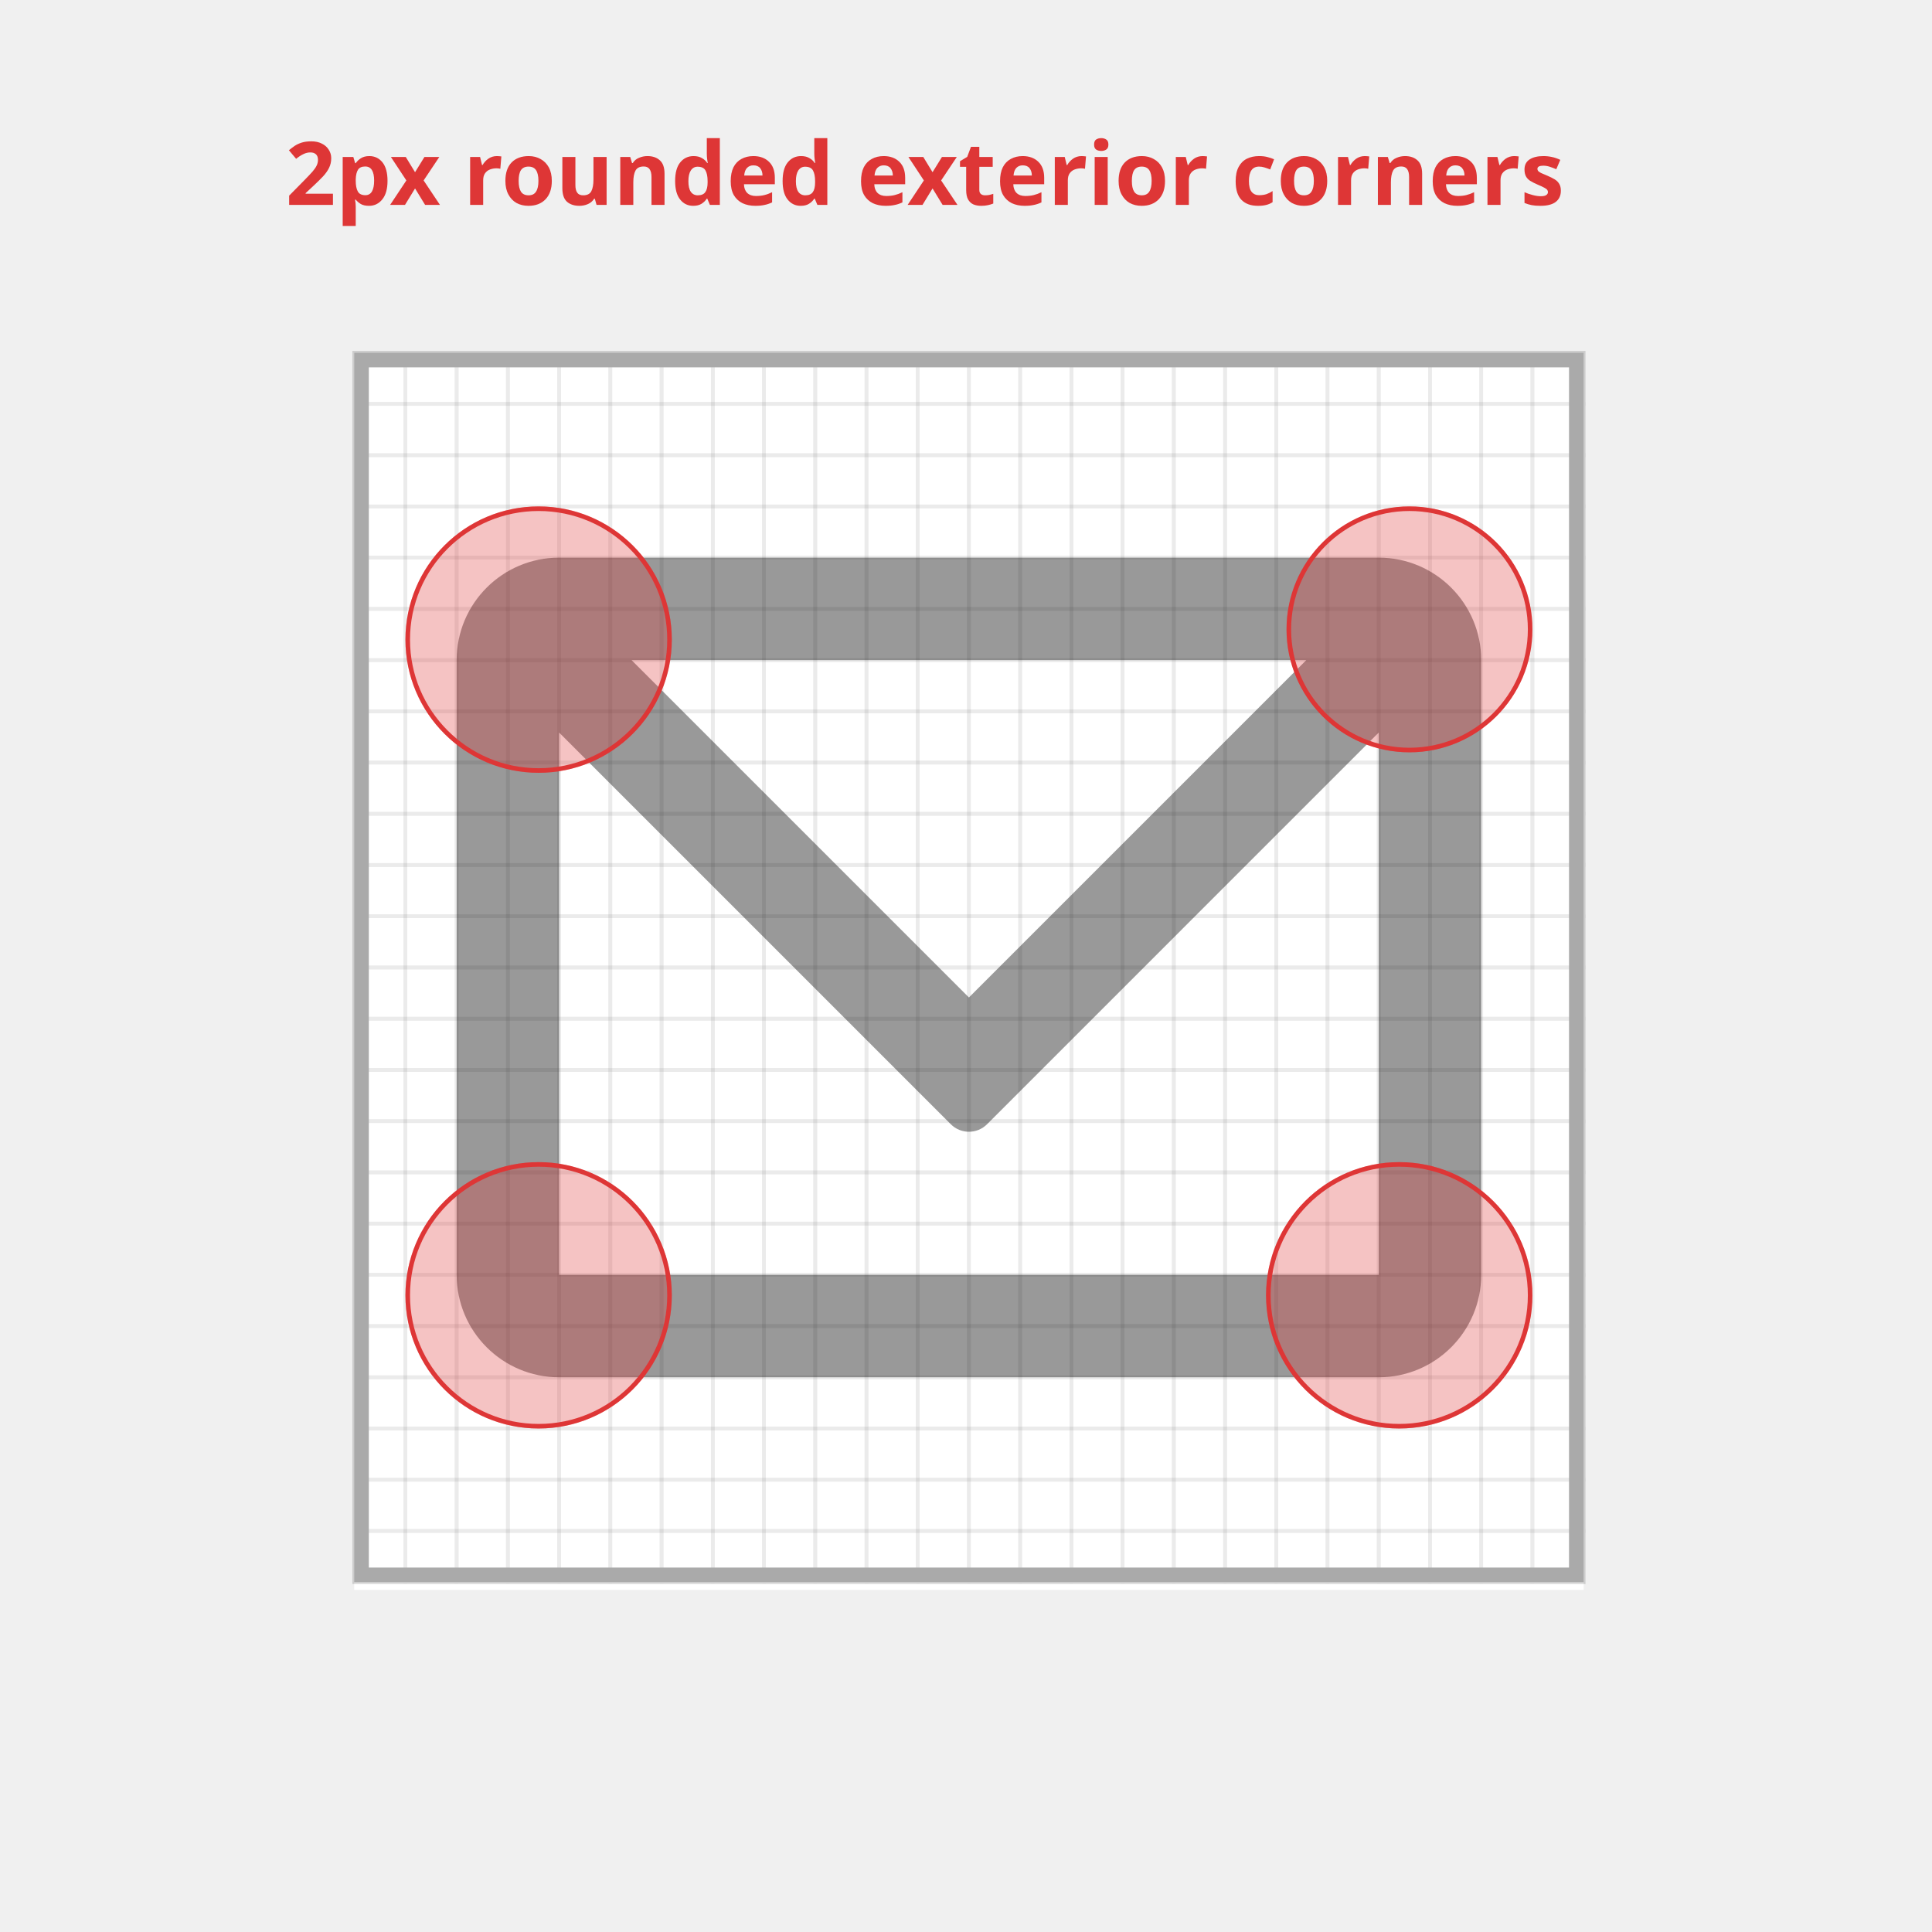
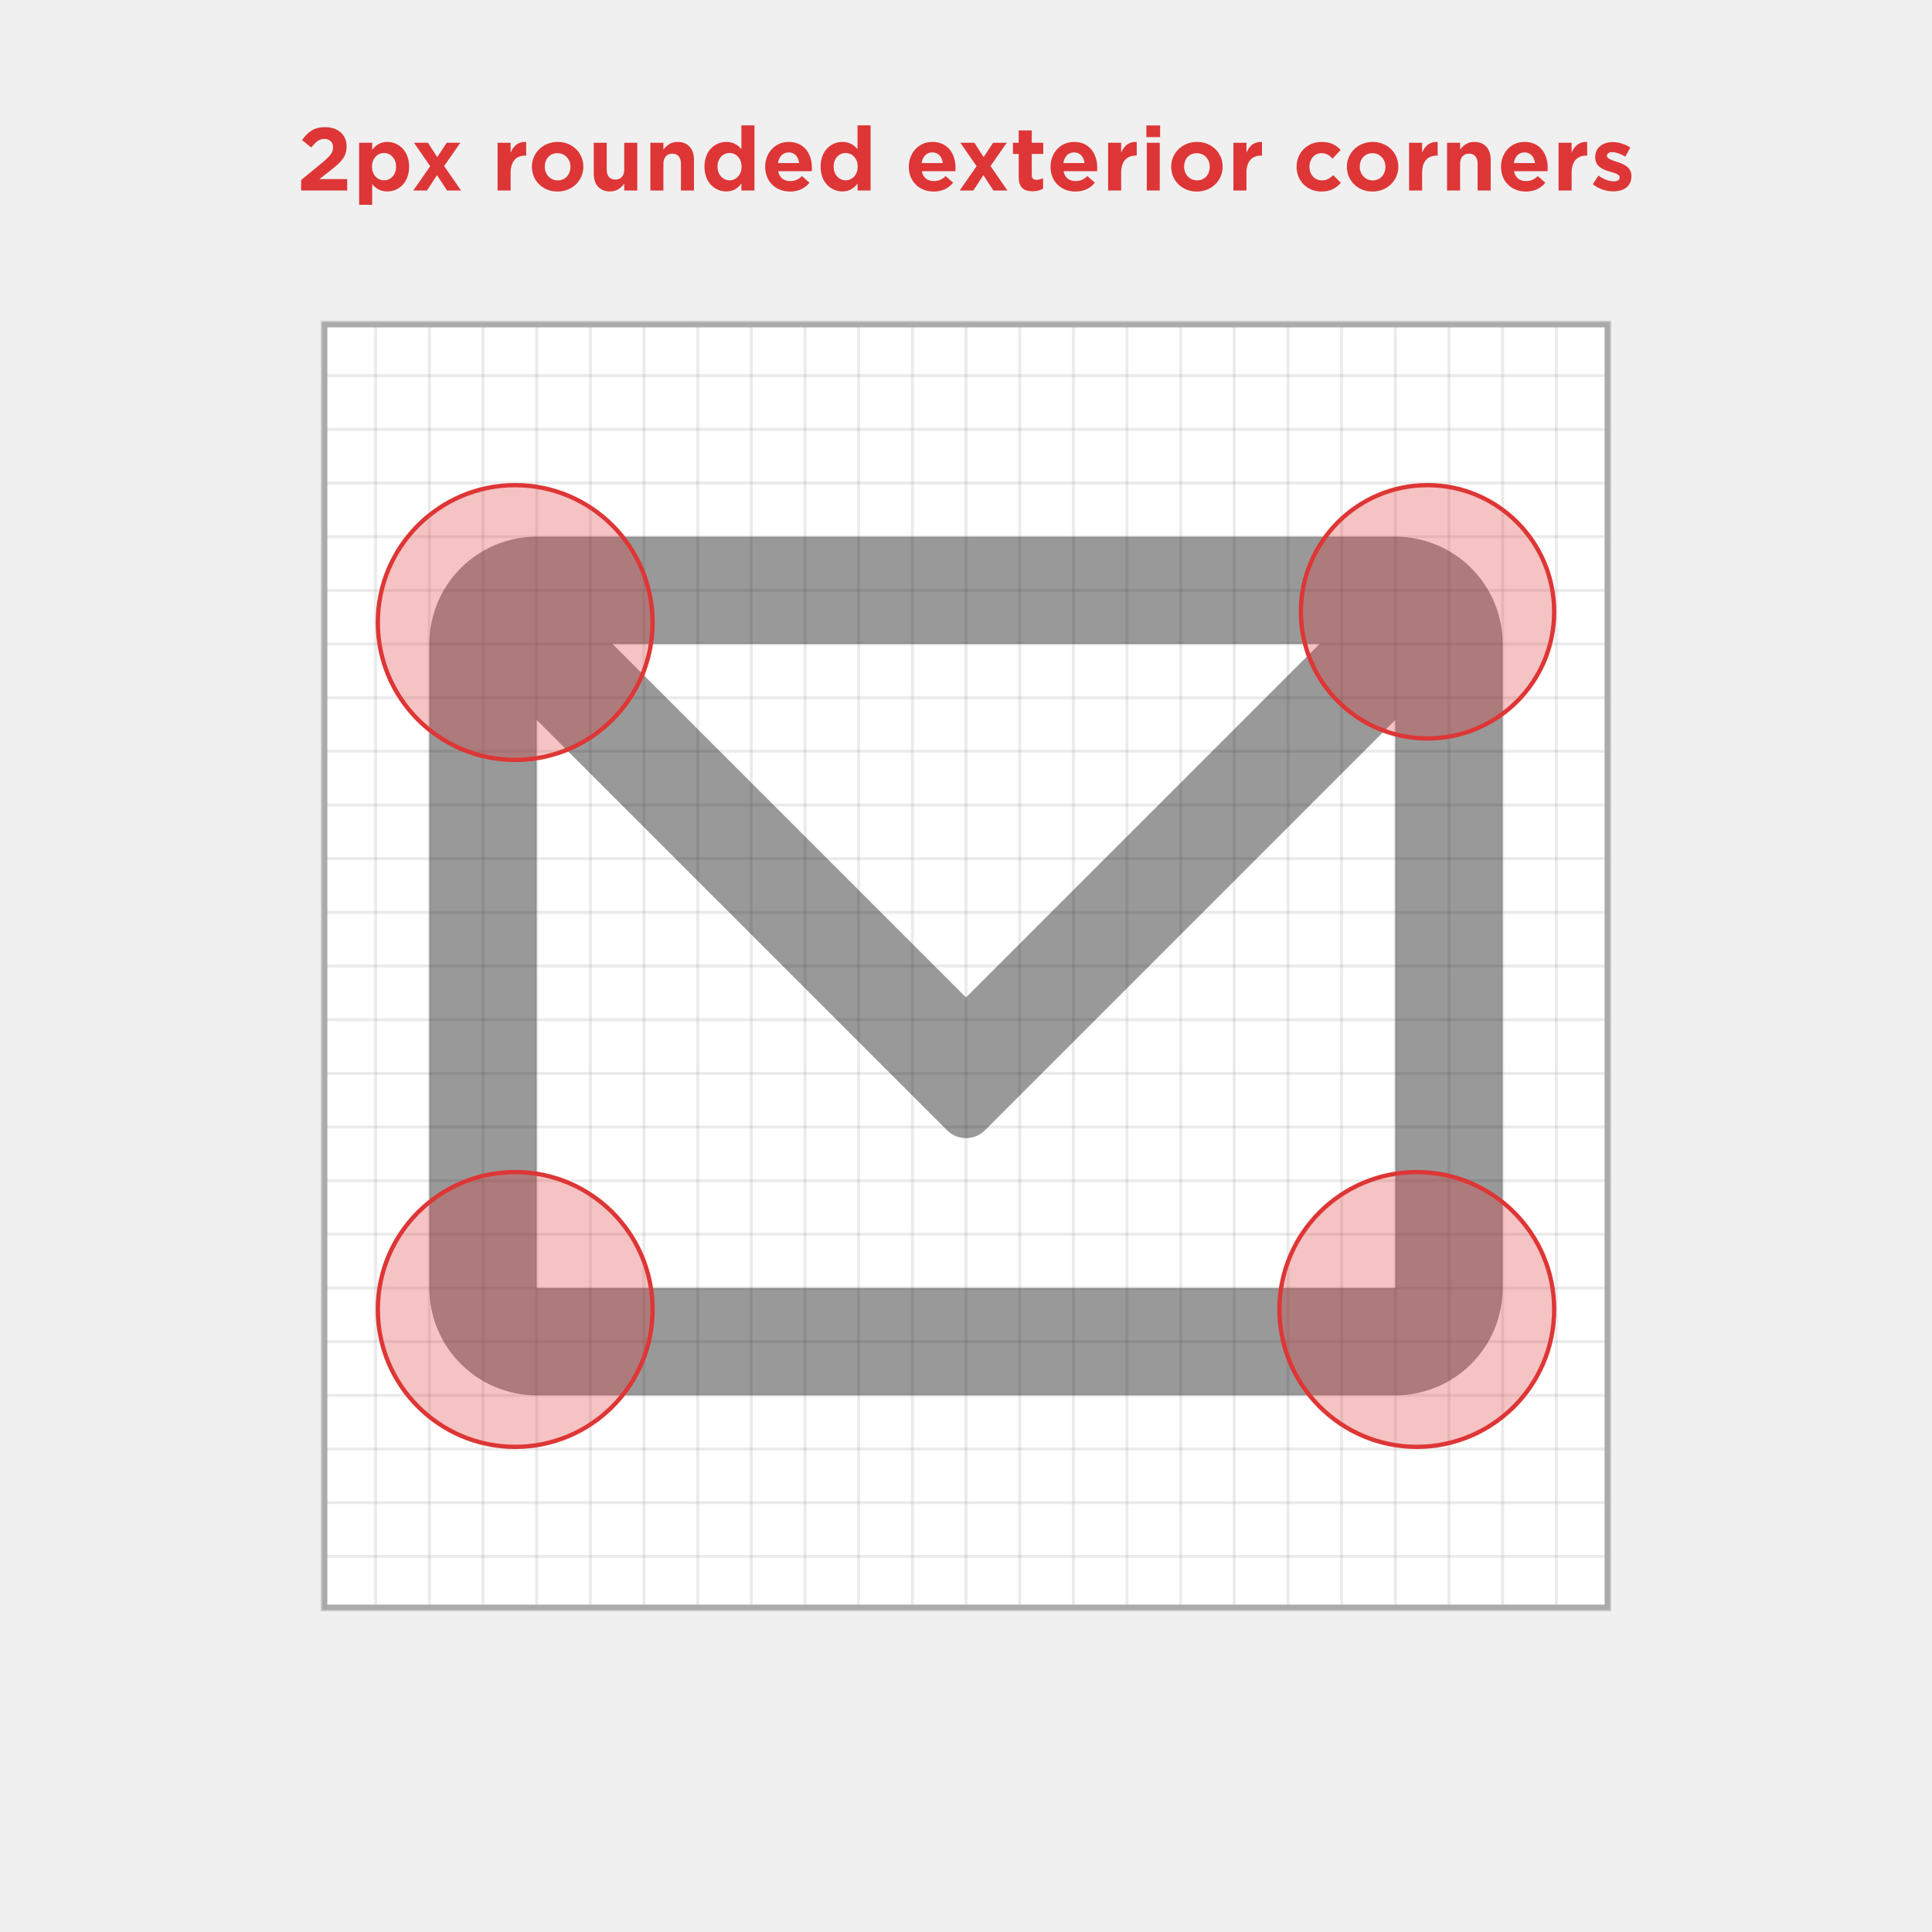
- <svg xmlns="http://www.w3.org/2000/svg" xmlns:xlink="http://www.w3.org/1999/xlink" width="264" height="264" viewBox="0 0 264 264">
-   <defs>
-     <circle id="avoid-1-a" cx="35.6" cy="18.4" r="18.2" />
-     <circle id="avoid-1-b" cx="154.6" cy="17" r="16.8" />
-     <circle id="avoid-1-c" cx="35.6" cy="108" r="18.2" />
-     <circle id="avoid-1-d" cx="153.2" cy="108" r="18.2" />
-   </defs>
-   <g fill="none" fill-rule="evenodd" transform="translate(38 48)">
-     <g transform="translate(10.4 .2)">
-       <rect width="168" height="169.05" fill="#FFF" />
-       <g stroke="#000" stroke-width=".5" opacity=".4">
-         <g opacity=".2">
-           <rect width="7" height="168" x="161" />
-           <rect width="7" height="168" x="154" />
-           <rect width="7" height="168" x="147" />
-           <rect width="7" height="168" x="140" />
-           <rect width="7" height="168" x="133" />
-           <rect width="7" height="168" x="126" />
-           <rect width="7" height="168" x="119" />
-           <rect width="7" height="168" x="112" />
-           <rect width="7" height="168" x="105" />
-           <rect width="7" height="168" x="98" />
-           <rect width="7" height="168" x="91" />
-           <rect width="7" height="168" x="84" />
-           <rect width="7" height="168" x="77" />
-           <rect width="7" height="168" x="70" />
-           <rect width="7" height="168" x="63" />
-           <rect width="7" height="168" x="56" />
-           <rect width="7" height="168" x="49" />
-           <rect width="7" height="168" x="42" />
-           <rect width="7" height="168" x="35" />
-           <rect width="7" height="168" x="28" />
-           <rect width="7" height="168" x="21" />
-           <rect width="7" height="168" x="14" />
-           <rect width="7" height="168" x="7" />
-           <rect width="7" height="168" />
-         </g>
-         <g opacity=".2" transform="rotate(90 84 84)">
-           <rect width="7" height="168" x="161" />
-           <rect width="7" height="168" x="154" />
-           <rect width="7" height="168" x="147" />
-           <rect width="7" height="168" x="140" />
-           <rect width="7" height="168" x="133" />
-           <rect width="7" height="168" x="126" />
-           <rect width="7" height="168" x="119" />
-           <rect width="7" height="168" x="112" />
-           <rect width="7" height="168" x="105" />
-           <rect width="7" height="168" x="98" />
-           <rect width="7" height="168" x="91" />
-           <rect width="7" height="168" x="84" />
-           <rect width="7" height="168" x="77" />
-           <rect width="7" height="168" x="70" />
-           <rect width="7" height="168" x="63" />
-           <rect width="7" height="168" x="56" />
-           <rect width="7" height="168" x="49" />
-           <rect width="7" height="168" x="42" />
-           <rect width="7" height="168" x="35" />
-           <rect width="7" height="168" x="28" />
-           <rect width="7" height="168" x="21" />
-           <rect width="7" height="168" x="14" />
-           <rect width="7" height="168" x="7" />
-           <rect width="7" height="168" />
-         </g>
-       </g>
-       <rect width="166" height="166" x="1" y="1" stroke="#AAA" stroke-width="2" />
+ <svg xmlns="http://www.w3.org/2000/svg" width="720" height="720" viewBox="0 0 720 720" fill="none">
+   <rect width="480" height="480" transform="translate(120 120)" fill="white" />
+   <g opacity="0.4">
+     <g opacity="0.2">
+       <rect x="580" y="120" width="20" height="480" stroke="black" />
+       <rect x="560" y="120" width="20" height="480" stroke="black" />
+       <rect x="540" y="120" width="20" height="480" stroke="black" />
+       <rect x="520" y="120" width="20" height="480" stroke="black" />
+       <rect x="500" y="120" width="20" height="480" stroke="black" />
+       <rect x="480" y="120" width="20" height="480" stroke="black" />
+       <rect x="460" y="120" width="20" height="480" stroke="black" />
+       <rect x="440" y="120" width="20" height="480" stroke="black" />
+       <rect x="420" y="120" width="20" height="480" stroke="black" />
+       <rect x="400" y="120" width="20" height="480" stroke="black" />
+       <rect x="380" y="120" width="20" height="480" stroke="black" />
+       <rect x="360" y="120" width="20" height="480" stroke="black" />
+       <rect x="340" y="120" width="20" height="480" stroke="black" />
+       <rect x="320" y="120" width="20" height="480" stroke="black" />
+       <rect x="300" y="120" width="20" height="480" stroke="black" />
+       <rect x="280" y="120" width="20" height="480" stroke="black" />
+       <rect x="260" y="120" width="20" height="480" stroke="black" />
+       <rect x="240" y="120" width="20" height="480" stroke="black" />
+       <rect x="220" y="120" width="20" height="480" stroke="black" />
+       <rect x="200" y="120" width="20" height="480" stroke="black" />
+       <rect x="180" y="120" width="20" height="480" stroke="black" />
+       <rect x="160" y="120" width="20" height="480" stroke="black" />
+       <rect x="140" y="120" width="20" height="480" stroke="black" />
+       <rect x="120" y="120" width="20" height="480" stroke="black" />
    </g>
-     <g opacity=".4" transform="translate(10.4 .2)">
-       <rect width="168" height="168" />
-       <path fill="#000" d="M37.899,42 L84,88.101 L130.101,42 L37.899,42 Z M140,51.899 L86.475,105.425 C85.108,106.791 82.892,106.791 81.525,105.425 L28,51.899 L28,126 L140,126 L140,51.899 Z M28,28 L140,28 C147.732,28 154,34.268 154,42 L154,126 C154,133.732 147.732,140 140,140 L28,140 C20.268,140 14,133.732 14,126 L14,42 C14,34.268 20.268,28 28,28 Z" />
-     </g>
-     <g transform="translate(0 21)">
-       <use fill="#DE3636" fill-opacity=".3" xlink:href="#avoid-1-a" />
-       <circle cx="35.6" cy="18.4" r="17.887" stroke="#DE3636" stroke-width=".625" />
-       <use fill="#DE3636" fill-opacity=".3" xlink:href="#avoid-1-b" />
-       <circle cx="154.6" cy="17" r="16.488" stroke="#DE3636" stroke-width=".625" />
-       <use fill="#DE3636" fill-opacity=".3" xlink:href="#avoid-1-c" />
-       <circle cx="35.6" cy="108" r="17.887" stroke="#DE3636" stroke-width=".625" />
-       <g>
-         <use fill="#DE3636" fill-opacity=".3" xlink:href="#avoid-1-d" />
-         <circle cx="153.2" cy="108" r="17.887" stroke="#DE3636" stroke-width=".625" />
-       </g>
-       <text fill="#DE3636" font-family="GothamSSm-Bold, Gotham SSm" font-size="12" font-weight="bold">
-         <tspan x="1.029" y="-41">2px rounded exterior corners</tspan>
-       </text>
+     <g opacity="0.2">
+       <rect x="600" y="580" width="20" height="480" transform="rotate(90 600 580)" stroke="black" />
+       <rect x="600" y="560" width="20" height="480" transform="rotate(90 600 560)" stroke="black" />
+       <rect x="600" y="540" width="20" height="480" transform="rotate(90 600 540)" stroke="black" />
+       <rect x="600" y="520" width="20" height="480" transform="rotate(90 600 520)" stroke="black" />
+       <rect x="600" y="500" width="20" height="480" transform="rotate(90 600 500)" stroke="black" />
+       <rect x="600" y="480" width="20" height="480" transform="rotate(90 600 480)" stroke="black" />
+       <rect x="600" y="460" width="20" height="480" transform="rotate(90 600 460)" stroke="black" />
+       <rect x="600" y="440" width="20" height="480" transform="rotate(90 600 440)" stroke="black" />
+       <rect x="600" y="420" width="20" height="480" transform="rotate(90 600 420)" stroke="black" />
+       <rect x="600" y="400" width="20" height="480" transform="rotate(90 600 400)" stroke="black" />
+       <rect x="600" y="380" width="20" height="480" transform="rotate(90 600 380)" stroke="black" />
+       <rect x="600" y="360" width="20" height="480" transform="rotate(90 600 360)" stroke="black" />
+       <rect x="600" y="340" width="20" height="480" transform="rotate(90 600 340)" stroke="black" />
+       <rect x="600" y="320" width="20" height="480" transform="rotate(90 600 320)" stroke="black" />
+       <rect x="600" y="300" width="20" height="480" transform="rotate(90 600 300)" stroke="black" />
+       <rect x="600" y="280" width="20" height="480" transform="rotate(90 600 280)" stroke="black" />
+       <rect x="600" y="260" width="20" height="480" transform="rotate(90 600 260)" stroke="black" />
+       <rect x="600" y="240" width="20" height="480" transform="rotate(90 600 240)" stroke="black" />
+       <rect x="600" y="220" width="20" height="480" transform="rotate(90 600 220)" stroke="black" />
+       <rect x="600" y="200" width="20" height="480" transform="rotate(90 600 200)" stroke="black" />
+       <rect x="600" y="180" width="20" height="480" transform="rotate(90 600 180)" stroke="black" />
+       <rect x="600" y="160" width="20" height="480" transform="rotate(90 600 160)" stroke="black" />
+       <rect x="600" y="140" width="20" height="480" transform="rotate(90 600 140)" stroke="black" />
+       <rect x="600" y="120" width="20" height="480" transform="rotate(90 600 120)" stroke="black" />
    </g>
  </g>
+   <rect x="121" y="121" width="478" height="478" stroke="#AAAAAA" stroke-width="2" />
+   <g opacity="0.4">
+     <path fill-rule="evenodd" clip-rule="evenodd" d="M160 240C160 217.909 177.909 200 200 200H520C542.091 200 560 217.909 560 240V480C560 502.091 542.091 520 520 520H200C177.909 520 160 502.091 160 480V240ZM491.716 240H228.284L360 371.716L491.716 240ZM200 268.284V480H520V268.284L367.071 421.213C363.166 425.118 356.834 425.118 352.929 421.213L200 268.284Z" fill="black" />
+   </g>
+   <path d="M243.2 232C243.2 260.277 220.277 283.2 192 283.2C163.723 283.2 140.8 260.277 140.8 232C140.8 203.723 163.723 180.8 192 180.8C220.277 180.8 243.2 203.723 243.2 232Z" fill="#DE3636" fill-opacity="0.3" stroke="#DE3636" stroke-width="1.6" />
+   <path d="M579.2 228C579.2 254.068 558.068 275.2 532 275.2C505.932 275.2 484.8 254.068 484.8 228C484.8 201.932 505.932 180.8 532 180.8C558.068 180.8 579.2 201.932 579.2 228Z" fill="#DE3636" fill-opacity="0.3" stroke="#DE3636" stroke-width="1.6" />
+   <path d="M243.2 488C243.2 516.277 220.277 539.2 192 539.2C163.723 539.2 140.8 516.277 140.8 488C140.8 459.723 163.723 436.8 192 436.8C220.277 436.8 243.2 459.723 243.2 488Z" fill="#DE3636" fill-opacity="0.3" stroke="#DE3636" stroke-width="1.6" />
+   <path d="M579.2 488C579.2 516.277 556.277 539.2 528 539.2C499.723 539.2 476.8 516.277 476.8 488C476.8 459.723 499.723 436.8 528 436.8C556.277 436.8 579.2 459.723 579.2 488Z" fill="#DE3636" fill-opacity="0.3" stroke="#DE3636" stroke-width="1.6" />
+   <path d="M112.229 71H129.381V66.744H119.045L123.045 63.608C127.173 60.376 129.157 58.424 129.157 54.584V54.52C129.157 50.2 125.957 47.384 121.189 47.384C117.029 47.384 114.821 49.08 112.549 52.216L116.005 54.968C117.733 52.824 119.013 51.768 120.869 51.768C122.757 51.768 124.133 52.888 124.133 54.936C124.133 56.888 122.981 58.2 120.037 60.664L112.229 67.096V71ZM143.118 67.192C140.686 67.192 138.638 65.176 138.638 62.136V62.072C138.638 59.032 140.686 57.016 143.118 57.016C145.55 57.016 147.598 59.032 147.598 62.072V62.136C147.598 65.24 145.55 67.192 143.118 67.192ZM133.838 76.312H138.702V68.6C139.918 70.072 141.614 71.352 144.334 71.352C148.558 71.352 152.462 68.056 152.462 62.136V62.072C152.462 56.152 148.494 52.888 144.334 52.888C141.678 52.888 139.95 54.168 138.702 55.864V53.208H133.838V76.312ZM159.494 53.208H154.278L160.326 61.944L154.022 71H159.11L162.854 65.272L166.598 71H171.814L165.51 61.88L171.558 53.208H166.47L162.95 58.552L159.494 53.208ZM185.432 71H190.296V64.376C190.296 60.056 192.44 57.976 195.832 57.976H196.088V52.888C193.08 52.76 191.352 54.392 190.296 56.888V53.208H185.432V71ZM207.76 71.384C213.296 71.384 217.392 67.256 217.392 62.136V62.072C217.392 56.984 213.328 52.888 207.856 52.888C202.32 52.888 198.224 57.048 198.224 62.136V62.2C198.224 67.32 202.288 71.384 207.76 71.384ZM207.856 67.224C204.976 67.224 203.024 64.856 203.024 62.136V62.072C203.024 59.352 204.816 57.08 207.76 57.08C210.64 57.08 212.592 59.416 212.592 62.136V62.2C212.592 64.92 210.8 67.224 207.856 67.224ZM227.353 71.352C229.945 71.352 231.481 69.976 232.633 68.44V71H237.497V53.208H232.633V63.16C232.633 65.624 231.321 66.936 229.305 66.936C227.289 66.936 226.105 65.624 226.105 63.16V53.208H221.273V64.696C221.273 68.792 223.513 71.352 227.353 71.352ZM242.37 71H247.234V61.048C247.234 58.584 248.546 57.272 250.562 57.272C252.578 57.272 253.762 58.584 253.762 61.048V71H258.626V59.512C258.626 55.416 256.354 52.888 252.514 52.888C249.922 52.888 248.385 54.264 247.234 55.768V53.208H242.37V71ZM271.882 67.192C269.45 67.192 267.402 65.176 267.402 62.136V62.072C267.402 58.968 269.45 57.016 271.882 57.016C274.314 57.016 276.362 59.032 276.362 62.072V62.136C276.362 65.176 274.314 67.192 271.882 67.192ZM270.666 71.352C273.322 71.352 275.05 70.072 276.298 68.376V71H281.162V46.712H276.298V55.608C275.082 54.136 273.386 52.888 270.666 52.888C266.442 52.888 262.538 56.152 262.538 62.072V62.136C262.538 68.088 266.506 71.352 270.666 71.352ZM294.41 71.384C297.642 71.384 300.01 70.136 301.674 68.088L298.89 65.624C297.482 66.936 296.234 67.48 294.474 67.48C292.138 67.48 290.474 66.232 289.994 63.8H302.506C302.538 63.352 302.57 62.904 302.57 62.52C302.57 57.464 299.818 52.888 293.93 52.888C288.778 52.888 285.162 57.048 285.162 62.136V62.2C285.162 67.64 289.098 71.384 294.41 71.384ZM289.93 60.76C290.314 58.36 291.754 56.792 293.93 56.792C296.17 56.792 297.514 58.424 297.834 60.76H289.93ZM315.164 67.192C312.732 67.192 310.684 65.176 310.684 62.136V62.072C310.684 58.968 312.732 57.016 315.164 57.016C317.596 57.016 319.644 59.032 319.644 62.072V62.136C319.644 65.176 317.596 67.192 315.164 67.192ZM313.948 71.352C316.604 71.352 318.332 70.072 319.58 68.376V71H324.444V46.712H319.58V55.608C318.364 54.136 316.668 52.888 313.948 52.888C309.724 52.888 305.82 56.152 305.82 62.072V62.136C305.82 68.088 309.788 71.352 313.948 71.352ZM347.941 71.384C351.173 71.384 353.541 70.136 355.205 68.088L352.421 65.624C351.013 66.936 349.765 67.48 348.005 67.48C345.669 67.48 344.005 66.232 343.525 63.8H356.037C356.069 63.352 356.101 62.904 356.101 62.52C356.101 57.464 353.349 52.888 347.461 52.888C342.309 52.888 338.693 57.048 338.693 62.136V62.2C338.693 67.64 342.629 71.384 347.941 71.384ZM343.461 60.76C343.845 58.36 345.285 56.792 347.461 56.792C349.701 56.792 351.045 58.424 351.365 60.76H343.461ZM363.119 53.208H357.903L363.951 61.944L357.647 71H362.735L366.479 65.272L370.223 71H375.439L369.135 61.88L375.183 53.208H370.095L366.575 58.552L363.119 53.208ZM384.823 71.288C386.487 71.288 387.671 70.904 388.727 70.296V66.392C387.991 66.776 387.159 67 386.231 67C385.047 67 384.503 66.424 384.503 65.176V57.368H388.791V53.208H384.503V48.6H379.639V53.208H377.495V57.368H379.639V65.976C379.639 70.072 381.751 71.288 384.823 71.288ZM400.754 71.384C403.986 71.384 406.354 70.136 408.017 68.088L405.234 65.624C403.826 66.936 402.578 67.48 400.818 67.48C398.482 67.48 396.818 66.232 396.338 63.8H408.85C408.882 63.352 408.914 62.904 408.914 62.52C408.914 57.464 406.162 52.888 400.274 52.888C395.122 52.888 391.506 57.048 391.506 62.136V62.2C391.506 67.64 395.442 71.384 400.754 71.384ZM396.274 60.76C396.658 58.36 398.098 56.792 400.274 56.792C402.514 56.792 403.858 58.424 404.178 60.76H396.274ZM412.963 71H417.827V64.376C417.827 60.056 419.971 57.976 423.363 57.976H423.619V52.888C420.611 52.76 418.883 54.392 417.827 56.888V53.208H412.963V71ZM427.216 51.096H432.336V46.744H427.216V51.096ZM427.376 71H432.208V53.208H427.376V71ZM446.01 71.384C451.546 71.384 455.642 67.256 455.642 62.136V62.072C455.642 56.984 451.578 52.888 446.106 52.888C440.57 52.888 436.474 57.048 436.474 62.136V62.2C436.474 67.32 440.538 71.384 446.01 71.384ZM446.106 67.224C443.226 67.224 441.274 64.856 441.274 62.136V62.072C441.274 59.352 443.066 57.08 446.01 57.08C448.89 57.08 450.842 59.416 450.842 62.136V62.2C450.842 64.92 449.05 67.224 446.106 67.224ZM459.651 71H464.515V64.376C464.515 60.056 466.659 57.976 470.051 57.976H470.307V52.888C467.299 52.76 465.571 54.392 464.515 56.888V53.208H459.651V71ZM492.441 71.384C495.961 71.384 497.977 70.04 499.705 68.12L496.857 65.272C495.609 66.456 494.393 67.224 492.665 67.224C489.817 67.224 487.993 64.952 487.993 62.136V62.072C487.993 59.352 489.849 57.08 492.473 57.08C494.297 57.08 495.449 57.88 496.601 59.096L499.609 55.896C497.945 54.04 495.833 52.888 492.505 52.888C487.065 52.888 483.193 57.08 483.193 62.136V62.2C483.193 67.288 487.097 71.384 492.441 71.384ZM511.479 71.384C517.015 71.384 521.111 67.256 521.111 62.136V62.072C521.111 56.984 517.047 52.888 511.575 52.888C506.039 52.888 501.943 57.048 501.943 62.136V62.2C501.943 67.32 506.007 71.384 511.479 71.384ZM511.575 67.224C508.695 67.224 506.743 64.856 506.743 62.136V62.072C506.743 59.352 508.535 57.08 511.479 57.08C514.359 57.08 516.311 59.416 516.311 62.136V62.2C516.311 64.92 514.519 67.224 511.575 67.224ZM525.12 71H529.984V64.376C529.984 60.056 532.128 57.976 535.52 57.976H535.776V52.888C532.768 52.76 531.04 54.392 529.984 56.888V53.208H525.12V71ZM539.276 71H544.14V61.048C544.14 58.584 545.452 57.272 547.468 57.272C549.484 57.272 550.668 58.584 550.668 61.048V71H555.532V59.512C555.532 55.416 553.26 52.888 549.42 52.888C546.828 52.888 545.292 54.264 544.14 55.768V53.208H539.276V71ZM568.629 71.384C571.861 71.384 574.229 70.136 575.892 68.088L573.109 65.624C571.701 66.936 570.453 67.48 568.693 67.48C566.357 67.48 564.693 66.232 564.213 63.8H576.725C576.757 63.352 576.789 62.904 576.789 62.52C576.789 57.464 574.037 52.888 568.149 52.888C562.997 52.888 559.381 57.048 559.381 62.136V62.2C559.381 67.64 563.317 71.384 568.629 71.384ZM564.149 60.76C564.533 58.36 565.973 56.792 568.149 56.792C570.389 56.792 571.733 58.424 572.053 60.76H564.149ZM580.838 71H585.702V64.376C585.702 60.056 587.846 57.976 591.238 57.976H591.494V52.888C588.486 52.76 586.758 54.392 585.702 56.888V53.208H580.838V71ZM601.203 71.32C605.043 71.32 607.987 69.528 607.987 65.624V65.56C607.987 62.296 605.075 61.112 602.579 60.312C600.627 59.64 598.867 59.16 598.867 58.104V58.04C598.867 57.272 599.571 56.696 600.851 56.696C602.195 56.696 603.955 57.336 605.715 58.36L607.571 55C605.651 53.72 603.219 52.952 600.979 52.952C597.395 52.952 594.483 54.968 594.483 58.552V58.616C594.483 62.04 597.331 63.192 599.859 63.928C601.843 64.536 603.603 64.92 603.603 66.072V66.136C603.603 67 602.867 67.576 601.331 67.576C599.667 67.576 597.619 66.84 595.699 65.432L593.587 68.664C595.923 70.488 598.707 71.32 601.203 71.32Z" fill="#DE3636" />
</svg>
